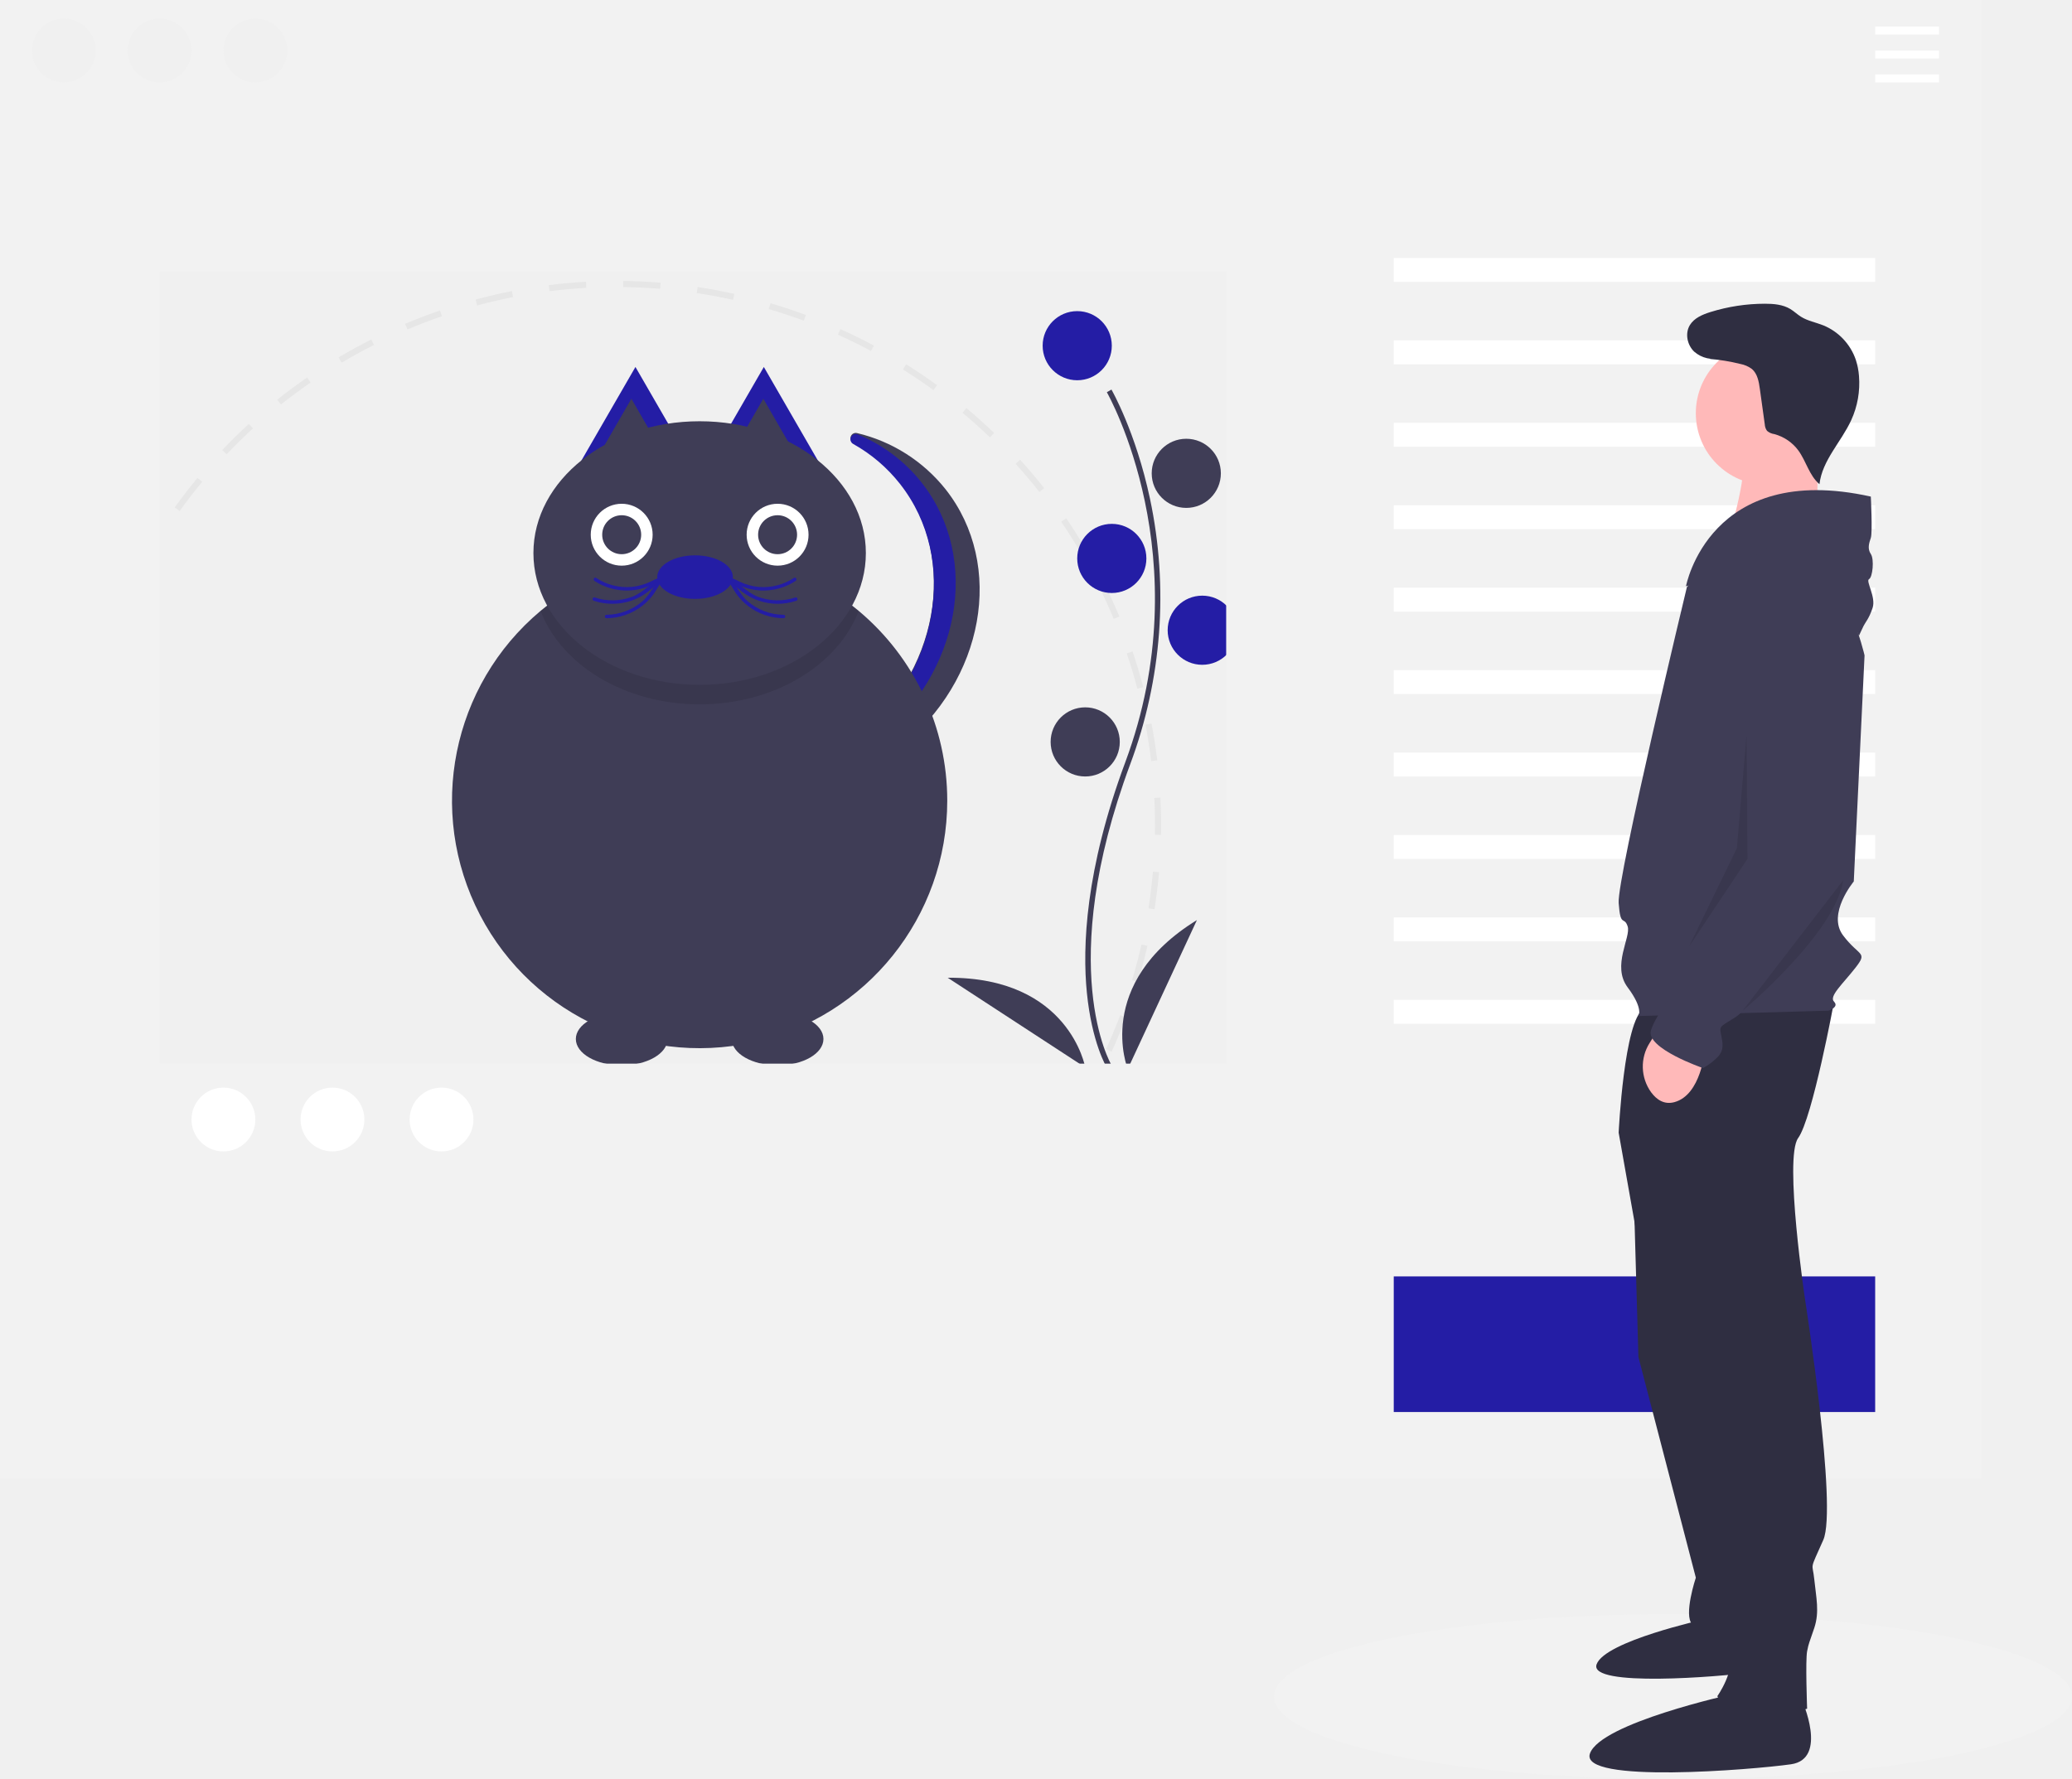
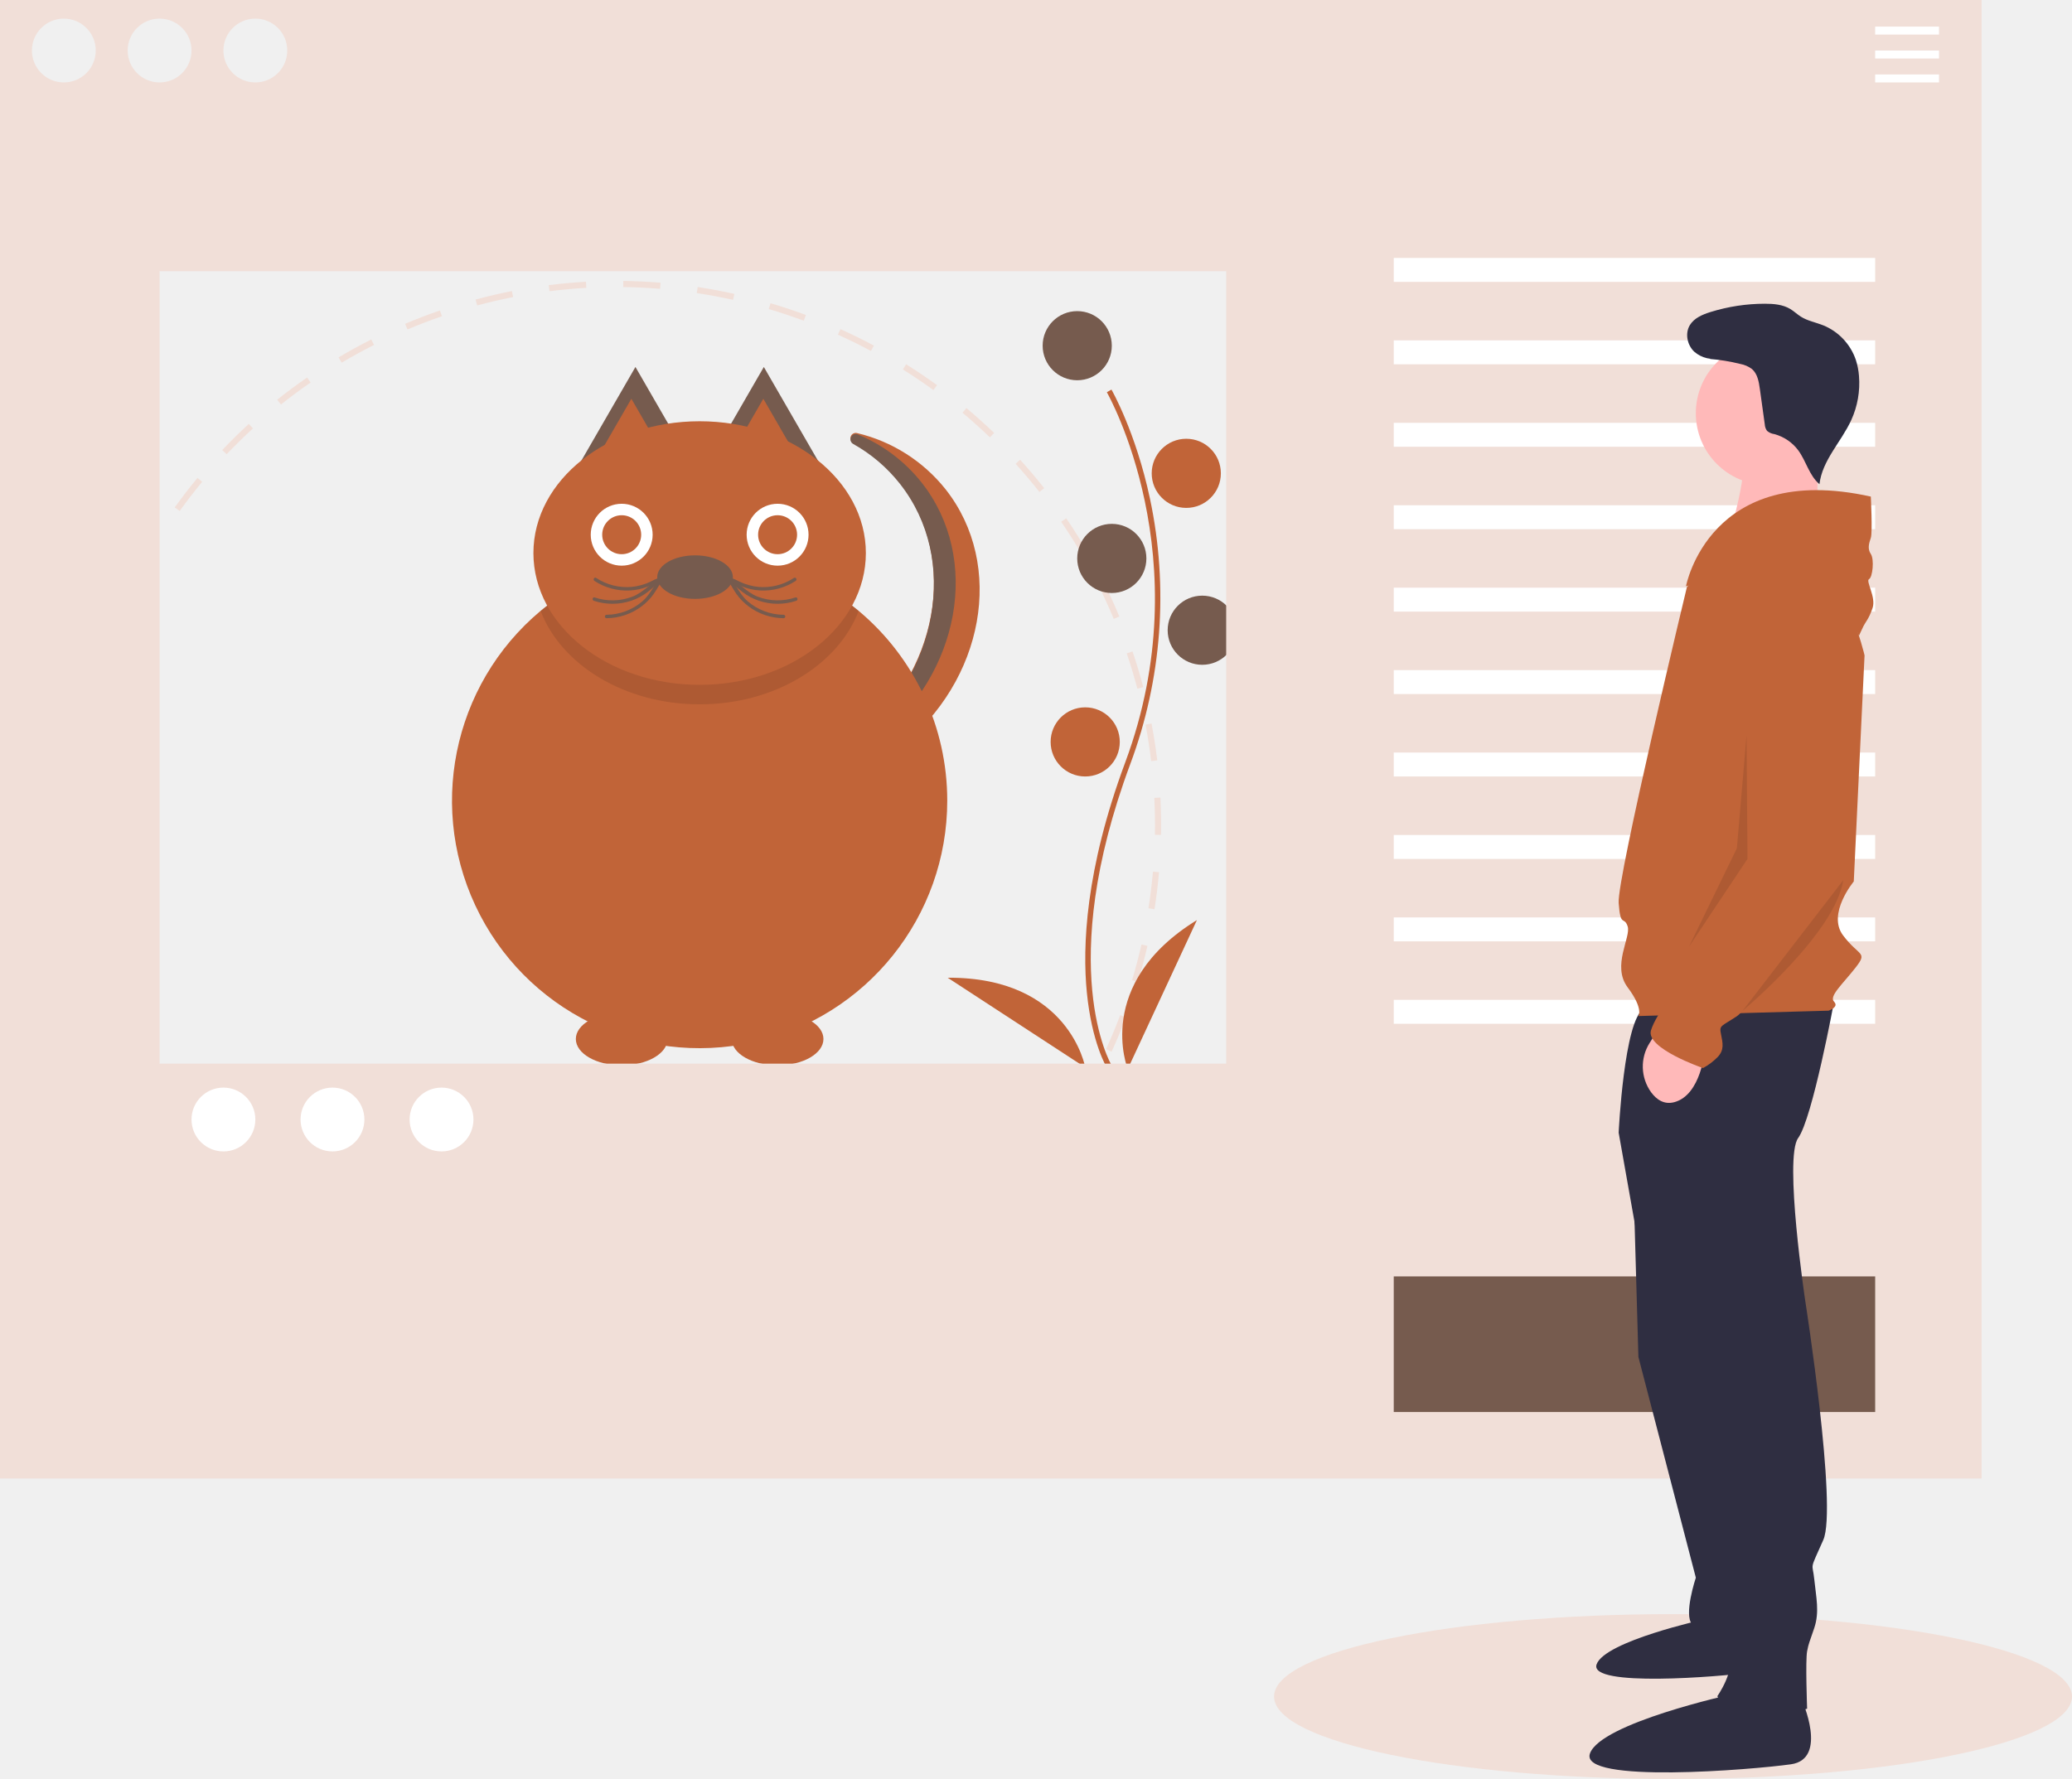
<svg xmlns="http://www.w3.org/2000/svg" width="779" height="669" viewBox="0 0 779 669" role="img" artist="Katerina Limpitsouni" source="https://undraw.co/">
-   <ellipse cx="629" cy="638" rx="150" ry="31" fill="#f2f2f2" />
-   <path d="M256.373,505.528c.894,2.083,1.84,4.189,2.811,6.258l-2.081.977c-.982-2.093-1.938-4.221-2.843-6.328Z" transform="translate(-210.5 -115.5)" fill="#e6e6e6" />
-   <path d="M627.6,338.876c1.313,2.798,2.574,5.649,3.749,8.475l-2.123.882c-1.759-4.231-3.704-8.494-5.756-12.619l2.059-1.024Q626.585,336.714,627.6,338.876ZM618.861,322.252l-1.985,1.162c-2.33-3.981-4.823-7.924-7.408-11.72l1.9-1.294C613.983,314.239,616.504,318.226,618.861,322.252ZM636.294,360.471c1.494,4.418,2.852,8.936,4.036,13.43l-2.223.585c-1.17-4.441-2.513-8.908-3.992-13.277Zm-33.213-61.383-1.808,1.422c-2.846-3.618-5.856-7.182-8.945-10.593l1.704-1.544C597.157,291.825,600.202,295.429,603.081,299.088Zm40.352,88.489c.873,4.571,1.597,9.234,2.152,13.859l-2.282.275c-.55-4.574-1.267-9.183-2.129-13.703ZM584.264,278.309l-1.593,1.658c-3.317-3.189-6.786-6.302-10.309-9.252l1.477-1.762C577.401,271.936,580.908,275.083,584.264,278.309Zm62.515,137.122c.235,4.662.31,9.385.222,14.04l-2.3-.043c.086-4.601.013-9.272-.22-13.881ZM562.792,260.333l-1.352,1.86c-3.725-2.704-7.589-5.314-11.485-7.755l1.221-1.95C555.117,254.958,559.024,257.597,562.792,260.333Zm83.465,183.155c-.407,4.647-.98,9.333-1.703,13.931l-2.271-.358c.715-4.545,1.282-9.179,1.685-13.774ZM539.049,245.457l-1.085,2.027c-4.059-2.173-8.244-4.232-12.44-6.121l.943-2.097C530.712,241.177,534.945,243.26,539.049,245.457ZM641.902,471.198c-1.035,4.538-2.241,9.101-3.584,13.563l-2.201-.663c1.328-4.412,2.52-8.924,3.544-13.412ZM513.491,233.947l-.799,2.156c-4.318-1.6-8.746-3.072-13.162-4.375l.651-2.206C504.648,230.84,509.125,232.329,513.491,233.947ZM633.818,498.046c-1.644,4.359-3.459,8.715-5.393,12.946l-2.091-.956c1.913-4.184,3.706-8.491,5.332-12.801ZM486.597,226.014l-.5,2.244c-4.49-.998-9.079-1.854-13.637-2.545l.345-2.273C477.414,224.138,482.055,225.005,486.597,226.014ZM622.164,523.539c-2.22,4.093-4.61,8.16-7.101,12.087l-1.942-1.232c2.464-3.883,4.827-7.904,7.023-11.952Zm-163.301-301.722-.187,2.291c-4.594-.376-9.258-.597-13.865-.656l.03-2.299C449.499,221.212,454.216,221.435,458.863,221.817ZM607.153,547.196c-2.756,3.749-5.678,7.449-8.683,10.998l-1.754-1.486c2.971-3.509,5.86-7.167,8.585-10.874ZM430.803,221.454l.13,2.295c-4.603.259-9.257.682-13.831,1.258l-.287-2.281C421.442,222.144,426.148,221.716,430.803,221.454ZM589.057,568.565c-3.247,3.339-6.653,6.606-10.12,9.711l-1.533-1.714c3.428-3.069,6.794-6.299,10.006-9.6ZM402.967,224.959l.444,2.257c-4.519.889-9.062,1.948-13.505,3.145l-.598-2.22C393.802,226.931,398.397,225.86,402.967,224.959ZM568.171,587.263c-3.674,2.858-7.496,5.625-11.359,8.224L555.528,593.579c3.82-2.57,7.598-5.306,11.23-8.131ZM375.903,232.253l.749,2.174c-4.346,1.498-8.702,3.167-12.947,4.962l-.895-2.118C367.102,235.456,371.507,233.768,375.903,232.253ZM544.915,602.912c-4.025,2.325-8.189,4.545-12.374,6.598l-1.012-2.065c4.139-2.03,8.256-4.226,12.236-6.525ZM351.119,245.218c-4.116,2.075-8.208,4.316-12.162,6.66l-1.172-1.977c3.999-2.371,8.137-4.636,12.299-6.736Zm-23.842,14.133c-3.795,2.618-7.543,5.397-11.138,8.26l-1.432-1.798c3.636-2.896,7.426-5.706,11.265-8.354Zm-21.679,17.268c-3.391,3.107-6.717,6.371-9.884,9.702L294.047,284.736c3.204-3.369,6.568-6.67,9.998-9.812ZM286.519,296.684c-2.936,3.548-5.783,7.241-8.463,10.974l-1.868-1.341c2.71-3.776,5.59-7.51,8.559-11.099Zm-16.155,22.505c-2.425,3.92-4.742,7.969-6.887,12.032l-2.033-1.073c2.169-4.11,4.512-8.205,6.964-12.169Zm-12.938,24.509c-1.867,4.207-3.613,8.534-5.189,12.861l-2.16-.787c1.594-4.376,3.36-8.751,5.247-13.007Zm-9.489,26.047c-1.279,4.43-2.421,8.956-3.393,13.451l-2.247-.486c.983-4.547,2.138-9.124,3.431-13.603ZM242.075,396.848c-.663,4.565-1.177,9.205-1.527,13.792l-2.293-.174c.354-4.639.873-9.332,1.545-13.949Zm-2.103,27.659c-.034,4.611.094,9.278.379,13.875l-2.295.142c-.288-4.648-.417-9.37-.384-14.034Zm1.714,27.693c.601,4.564,1.37,9.166,2.285,13.678l-2.253.457c-.925-4.564-1.703-9.218-2.311-13.834Zm5.507,27.165c1.223,4.434,2.616,8.886,4.142,13.234l-2.17.761c-1.543-4.397-2.952-8.9-4.188-13.383Z" transform="translate(-210.5 -115.5)" fill="#e6e6e6" />
-   <path d="M518.566,613.259l.868,2.129c-2.15.876-4.325,1.72-6.466,2.51l-.795-2.157C514.289,614.961,516.44,614.126,518.566,613.259Z" transform="translate(-210.5 -115.5)" fill="#e6e6e6" />
-   <path d="M626.646,517.021c-.229-.375-5.641-9.41-7.517-28.172-1.721-17.213-.614-46.227,14.433-86.698,28.506-76.671-6.569-138.533-6.928-139.149l1.73-1.004c.091.156,9.142,15.929,14.488,41.044a179.061,179.061,0,0,1-7.416,99.807c-28.457,76.54-7.301,112.773-7.084,113.131Z" transform="translate(-210.5 -115.5)" fill="#3f3d56" />
-   <circle cx="405" cy="130" r="13" fill="#241da5" />
-   <circle cx="446" cy="178" r="13" fill="#3f3d56" />
-   <circle cx="418" cy="210" r="13" fill="#241da5" />
-   <circle cx="452" cy="237" r="13" fill="#241da5" />
-   <circle cx="408" cy="279" r="13" fill="#3f3d56" />
-   <path d="M634.5,517.5s-13-32,26-56Z" transform="translate(-210.5 -115.5)" fill="#3f3d56" />
-   <path d="M618.512,516.92s-5.916-34.029-51.709-33.738Z" transform="translate(-210.5 -115.5)" fill="#3f3d56" />
-   <path d="M532.691,278.353a1.985,1.985,0,0,0-1.414,3.671,58.907,58.907,0,0,1,17.563,14.984c22.42,28.458,14.592,72.014-17.485,97.285a79.022,79.022,0,0,1-50.259,17.364c21.538,6.069,46.961,1.294,67.448-14.846,32.077-25.271,39.905-68.826,17.485-97.285A60.314,60.314,0,0,0,532.691,278.353Z" transform="translate(-210.5 -115.5)" fill="#3f3d56" />
-   <path d="M548.84,297.439c22.42,28.458,14.592,72.014-17.485,97.285A80.156,80.156,0,0,1,490.522,411.669a79.173,79.173,0,0,0,49.021-17.376c32.077-25.271,39.905-68.826,17.485-97.285a59.375,59.375,0,0,0-24.2-18.187l-.148-.037a1.983,1.983,0,0,0-1.401,3.672A58.907,58.907,0,0,1,548.84,297.439Z" transform="translate(-210.5 -115.5)" fill="#241da5" />
-   <polygon points="238.906 138 252.14 160.922 265.374 183.844 238.906 183.844 212.438 183.844 225.672 160.922 238.906 138" fill="#241da5" />
-   <polygon points="287.176 138 300.411 160.922 313.645 183.844 287.176 183.844 260.708 183.844 273.942 160.922 287.176 138" fill="#241da5" />
-   <polygon points="237.376 149.956 245.541 164.099 253.706 178.241 237.376 178.241 221.045 178.241 229.21 164.099 237.376 149.956" fill="#3f3d56" />
-   <polygon points="286.983 149.956 295.148 164.099 303.313 178.241 286.983 178.241 270.653 178.241 278.818 164.099 286.983 149.956" fill="#3f3d56" />
-   <path d="M566.634,416.572A93.096,93.096,0,1,1,533.345,345.231,93.095,93.095,0,0,1,566.634,416.572Z" transform="translate(-210.5 -115.5)" fill="#3f3d56" />
+   <ellipse cx="629" cy="638" rx="150" ry="31" fill="#F1DFD8" />
+   <path d="M256.373,505.528c.894,2.083,1.84,4.189,2.811,6.258l-2.081.977c-.982-2.093-1.938-4.221-2.843-6.328Z" transform="translate(-210.5 -115.5)" fill="#F1DFD8" />
+   <path d="M627.6,338.876c1.313,2.798,2.574,5.649,3.749,8.475l-2.123.882c-1.759-4.231-3.704-8.494-5.756-12.619l2.059-1.024Q626.585,336.714,627.6,338.876ZM618.861,322.252l-1.985,1.162c-2.33-3.981-4.823-7.924-7.408-11.72l1.9-1.294C613.983,314.239,616.504,318.226,618.861,322.252ZM636.294,360.471c1.494,4.418,2.852,8.936,4.036,13.43l-2.223.585c-1.17-4.441-2.513-8.908-3.992-13.277Zm-33.213-61.383-1.808,1.422c-2.846-3.618-5.856-7.182-8.945-10.593l1.704-1.544C597.157,291.825,600.202,295.429,603.081,299.088Zm40.352,88.489c.873,4.571,1.597,9.234,2.152,13.859l-2.282.275c-.55-4.574-1.267-9.183-2.129-13.703ZM584.264,278.309l-1.593,1.658c-3.317-3.189-6.786-6.302-10.309-9.252l1.477-1.762C577.401,271.936,580.908,275.083,584.264,278.309Zm62.515,137.122c.235,4.662.31,9.385.222,14.04l-2.3-.043c.086-4.601.013-9.272-.22-13.881ZM562.792,260.333l-1.352,1.86c-3.725-2.704-7.589-5.314-11.485-7.755l1.221-1.95C555.117,254.958,559.024,257.597,562.792,260.333Zm83.465,183.155c-.407,4.647-.98,9.333-1.703,13.931l-2.271-.358c.715-4.545,1.282-9.179,1.685-13.774ZM539.049,245.457l-1.085,2.027c-4.059-2.173-8.244-4.232-12.44-6.121l.943-2.097C530.712,241.177,534.945,243.26,539.049,245.457ZM641.902,471.198c-1.035,4.538-2.241,9.101-3.584,13.563l-2.201-.663c1.328-4.412,2.52-8.924,3.544-13.412ZM513.491,233.947l-.799,2.156c-4.318-1.6-8.746-3.072-13.162-4.375l.651-2.206C504.648,230.84,509.125,232.329,513.491,233.947ZM633.818,498.046c-1.644,4.359-3.459,8.715-5.393,12.946l-2.091-.956c1.913-4.184,3.706-8.491,5.332-12.801ZM486.597,226.014l-.5,2.244c-4.49-.998-9.079-1.854-13.637-2.545l.345-2.273C477.414,224.138,482.055,225.005,486.597,226.014ZM622.164,523.539c-2.22,4.093-4.61,8.16-7.101,12.087l-1.942-1.232c2.464-3.883,4.827-7.904,7.023-11.952Zm-163.301-301.722-.187,2.291c-4.594-.376-9.258-.597-13.865-.656l.03-2.299C449.499,221.212,454.216,221.435,458.863,221.817ZM607.153,547.196c-2.756,3.749-5.678,7.449-8.683,10.998l-1.754-1.486c2.971-3.509,5.86-7.167,8.585-10.874ZM430.803,221.454l.13,2.295c-4.603.259-9.257.682-13.831,1.258l-.287-2.281C421.442,222.144,426.148,221.716,430.803,221.454ZM589.057,568.565c-3.247,3.339-6.653,6.606-10.12,9.711l-1.533-1.714c3.428-3.069,6.794-6.299,10.006-9.6ZM402.967,224.959l.444,2.257c-4.519.889-9.062,1.948-13.505,3.145l-.598-2.22C393.802,226.931,398.397,225.86,402.967,224.959ZM568.171,587.263c-3.674,2.858-7.496,5.625-11.359,8.224L555.528,593.579c3.82-2.57,7.598-5.306,11.23-8.131ZM375.903,232.253l.749,2.174c-4.346,1.498-8.702,3.167-12.947,4.962l-.895-2.118C367.102,235.456,371.507,233.768,375.903,232.253ZM544.915,602.912c-4.025,2.325-8.189,4.545-12.374,6.598l-1.012-2.065c4.139-2.03,8.256-4.226,12.236-6.525ZM351.119,245.218c-4.116,2.075-8.208,4.316-12.162,6.66l-1.172-1.977c3.999-2.371,8.137-4.636,12.299-6.736Zm-23.842,14.133c-3.795,2.618-7.543,5.397-11.138,8.26l-1.432-1.798c3.636-2.896,7.426-5.706,11.265-8.354Zm-21.679,17.268c-3.391,3.107-6.717,6.371-9.884,9.702L294.047,284.736c3.204-3.369,6.568-6.67,9.998-9.812ZM286.519,296.684c-2.936,3.548-5.783,7.241-8.463,10.974l-1.868-1.341c2.71-3.776,5.59-7.51,8.559-11.099Zm-16.155,22.505c-2.425,3.92-4.742,7.969-6.887,12.032l-2.033-1.073c2.169-4.11,4.512-8.205,6.964-12.169Zm-12.938,24.509c-1.867,4.207-3.613,8.534-5.189,12.861l-2.16-.787c1.594-4.376,3.36-8.751,5.247-13.007Zm-9.489,26.047c-1.279,4.43-2.421,8.956-3.393,13.451l-2.247-.486c.983-4.547,2.138-9.124,3.431-13.603ZM242.075,396.848c-.663,4.565-1.177,9.205-1.527,13.792l-2.293-.174c.354-4.639.873-9.332,1.545-13.949Zm-2.103,27.659c-.034,4.611.094,9.278.379,13.875l-2.295.142c-.288-4.648-.417-9.37-.384-14.034Zm1.714,27.693c.601,4.564,1.37,9.166,2.285,13.678l-2.253.457c-.925-4.564-1.703-9.218-2.311-13.834Zm5.507,27.165c1.223,4.434,2.616,8.886,4.142,13.234l-2.17.761c-1.543-4.397-2.952-8.9-4.188-13.383Z" transform="translate(-210.5 -115.5)" fill="#F1DFD8" />
+   <path d="M518.566,613.259l.868,2.129c-2.15.876-4.325,1.72-6.466,2.51l-.795-2.157C514.289,614.961,516.44,614.126,518.566,613.259Z" transform="translate(-210.5 -115.5)" fill="#F1DFD8" />
+   <path d="M626.646,517.021c-.229-.375-5.641-9.41-7.517-28.172-1.721-17.213-.614-46.227,14.433-86.698,28.506-76.671-6.569-138.533-6.928-139.149l1.73-1.004c.091.156,9.142,15.929,14.488,41.044a179.061,179.061,0,0,1-7.416,99.807c-28.457,76.54-7.301,112.773-7.084,113.131Z" transform="translate(-210.5 -115.5)" fill="#C16438" />
+   <circle cx="405" cy="130" r="13" fill="#765B4E" />
+   <circle cx="446" cy="178" r="13" fill="#C16438" />
+   <circle cx="418" cy="210" r="13" fill="#765B4E" />
+   <circle cx="452" cy="237" r="13" fill="#765B4E" />
+   <circle cx="408" cy="279" r="13" fill="#C16438" />
+   <path d="M634.5,517.5s-13-32,26-56Z" transform="translate(-210.5 -115.5)" fill="#C16438" />
+   <path d="M618.512,516.92s-5.916-34.029-51.709-33.738Z" transform="translate(-210.5 -115.5)" fill="#C16438" />
+   <path d="M532.691,278.353a1.985,1.985,0,0,0-1.414,3.671,58.907,58.907,0,0,1,17.563,14.984c22.42,28.458,14.592,72.014-17.485,97.285a79.022,79.022,0,0,1-50.259,17.364c21.538,6.069,46.961,1.294,67.448-14.846,32.077-25.271,39.905-68.826,17.485-97.285A60.314,60.314,0,0,0,532.691,278.353Z" transform="translate(-210.5 -115.5)" fill="#C16438" />
+   <path d="M548.84,297.439c22.42,28.458,14.592,72.014-17.485,97.285A80.156,80.156,0,0,1,490.522,411.669a79.173,79.173,0,0,0,49.021-17.376c32.077-25.271,39.905-68.826,17.485-97.285a59.375,59.375,0,0,0-24.2-18.187l-.148-.037a1.983,1.983,0,0,0-1.401,3.672A58.907,58.907,0,0,1,548.84,297.439Z" transform="translate(-210.5 -115.5)" fill="#765B4E" />
+   <polygon points="238.906 138 252.14 160.922 265.374 183.844 238.906 183.844 212.438 183.844 225.672 160.922 238.906 138" fill="#765B4E" />
+   <polygon points="287.176 138 300.411 160.922 313.645 183.844 287.176 183.844 260.708 183.844 273.942 160.922 287.176 138" fill="#765B4E" />
+   <polygon points="237.376 149.956 245.541 164.099 253.706 178.241 237.376 178.241 221.045 178.241 229.21 164.099 237.376 149.956" fill="#C16438" />
+   <polygon points="286.983 149.956 295.148 164.099 303.313 178.241 286.983 178.241 270.653 178.241 278.818 164.099 286.983 149.956" fill="#C16438" />
+   <path d="M566.634,416.572A93.096,93.096,0,1,1,533.345,345.231,93.095,93.095,0,0,1,566.634,416.572Z" transform="translate(-210.5 -115.5)" fill="#C16438" />
  <path d="M533.345,345.231c-7.788,20.338-31.617,35.138-59.803,35.138s-52.015-14.8-59.803-35.138a93.086,93.086,0,0,1,119.607,0Z" transform="translate(-210.5 -115.5)" opacity="0.1" />
-   <ellipse cx="263.041" cy="207.979" rx="62.493" ry="49.563" fill="#3f3d56" />
+   <ellipse cx="263.041" cy="207.979" rx="62.493" ry="49.563" fill="#C16438" />
  <circle cx="233.734" cy="201.083" r="11.637" fill="#fff" />
  <circle cx="292.348" cy="201.083" r="11.637" fill="#fff" />
-   <circle cx="233.734" cy="201.083" r="7.327" fill="#3f3d56" />
-   <circle cx="292.348" cy="201.083" r="7.327" fill="#3f3d56" />
-   <circle cx="249.972" cy="217.457" r="2.155" fill="#241da5" />
-   <path d="M459.644,332.41c-4.227,1.919-7.026,5.826-11.468,7.506a21.02,21.02,0,0,1-14.085.262c-.792-.262-1.131.986-.344,1.247a22.211,22.211,0,0,0,14.143-.035,21.396,21.396,0,0,0,6.029-3.203c2.117-1.607,3.921-3.545,6.377-4.66.757-.343.1-1.458-.653-1.116Z" transform="translate(-210.5 -115.5)" fill="#241da5" />
-   <path d="M461.328,331.861a24.591,24.591,0,0,0-6.193,2.341,21.236,21.236,0,0,1-7.141,2.009,20.982,20.982,0,0,1-13.355-3.38c-.699-.456-1.347.663-.653,1.116a22.17,22.17,0,0,0,13.341,3.605,21.205,21.205,0,0,0,6.677-1.447c2.57-1.025,4.904-2.521,7.668-2.997.818-.141.471-1.387-.344-1.247Z" transform="translate(-210.5 -115.5)" fill="#241da5" />
-   <path d="M460.173,331.023c-3.291,3.106-4.659,7.592-8.149,10.598a20.961,20.961,0,0,1-13.495,5.071.647.647,0,0,0,0,1.293A22.2,22.2,0,0,0,451.804,343.456a21.345,21.345,0,0,0,4.497-4.639c1.627-2.303,2.705-4.916,4.787-6.881.606-.572-.309-1.485-.914-.914Z" transform="translate(-210.5 -115.5)" fill="#241da5" />
-   <circle cx="272.663" cy="217.457" r="2.155" fill="#241da5" />
-   <path d="M483.338,333.527c2.429,1.103,4.225,3.009,6.312,4.609a21.476,21.476,0,0,0,6.094,3.254,22.163,22.163,0,0,0,14.143.035c.786-.26.449-1.509-.344-1.247a21.014,21.014,0,0,1-14.085-.262c-4.442-1.682-7.239-5.586-11.468-7.506-.752-.341-1.41.773-.653,1.116Z" transform="translate(-210.5 -115.5)" fill="#241da5" />
-   <path d="M481.963,333.108c2.656.457,4.901,1.858,7.357,2.873a21.401,21.401,0,0,0,6.988,1.572,22.169,22.169,0,0,0,13.341-3.605c.694-.453.047-1.573-.653-1.116a20.91,20.91,0,0,1-13.355,3.38,21.54,21.54,0,0,1-7.141-2.009,24.727,24.727,0,0,0-6.193-2.341c-.814-.14-1.163,1.106-.344,1.247Z" transform="translate(-210.5 -115.5)" fill="#241da5" />
-   <path d="M482.547,331.937c2.079,1.963,3.158,4.581,4.787,6.881a21.417,21.417,0,0,0,4.497,4.639,22.201,22.201,0,0,0,13.276,4.528.647.647,0,0,0,0-1.293,20.898,20.898,0,0,1-13.495-5.071c-3.476-3.018-4.859-7.493-8.149-10.598-.605-.571-1.521.342-.914.914Z" transform="translate(-210.5 -115.5)" fill="#241da5" />
-   <ellipse cx="233.734" cy="390.717" rx="17.239" ry="9.913" fill="#3f3d56" />
-   <ellipse cx="292.348" cy="390.717" rx="17.239" ry="9.913" fill="#3f3d56" />
-   <ellipse cx="261.317" cy="217.03" rx="14.222" ry="8.189" fill="#241da5" />
-   <path d="M210.5,115.5v556h745v-556Zm96,7a12,12,0,1,1-12,12A12,12,0,0,1,306.5,122.5Zm-72,24a12,12,0,1,1,12-12A12,12,0,0,1,234.5,146.5Zm24-12a12,12,0,1,1,12,12A12,12,0,0,1,258.5,134.5Zm413,381h-401v-298h401Z" transform="translate(-210.5 -115.5)" fill="#f2f2f2" />
+   <circle cx="233.734" cy="201.083" r="7.327" fill="#C16438" />
+   <circle cx="292.348" cy="201.083" r="7.327" fill="#C16438" />
+   <circle cx="249.972" cy="217.457" r="2.155" fill="#765B4E" />
+   <path d="M459.644,332.41c-4.227,1.919-7.026,5.826-11.468,7.506a21.02,21.02,0,0,1-14.085.262c-.792-.262-1.131.986-.344,1.247a22.211,22.211,0,0,0,14.143-.035,21.396,21.396,0,0,0,6.029-3.203c2.117-1.607,3.921-3.545,6.377-4.66.757-.343.1-1.458-.653-1.116Z" transform="translate(-210.5 -115.5)" fill="#765B4E" />
+   <path d="M461.328,331.861a24.591,24.591,0,0,0-6.193,2.341,21.236,21.236,0,0,1-7.141,2.009,20.982,20.982,0,0,1-13.355-3.38c-.699-.456-1.347.663-.653,1.116a22.17,22.17,0,0,0,13.341,3.605,21.205,21.205,0,0,0,6.677-1.447c2.57-1.025,4.904-2.521,7.668-2.997.818-.141.471-1.387-.344-1.247Z" transform="translate(-210.5 -115.5)" fill="#765B4E" />
+   <path d="M460.173,331.023c-3.291,3.106-4.659,7.592-8.149,10.598a20.961,20.961,0,0,1-13.495,5.071.647.647,0,0,0,0,1.293A22.2,22.2,0,0,0,451.804,343.456a21.345,21.345,0,0,0,4.497-4.639c1.627-2.303,2.705-4.916,4.787-6.881.606-.572-.309-1.485-.914-.914Z" transform="translate(-210.5 -115.5)" fill="#765B4E" />
+   <circle cx="272.663" cy="217.457" r="2.155" fill="#765B4E" />
+   <path d="M483.338,333.527c2.429,1.103,4.225,3.009,6.312,4.609a21.476,21.476,0,0,0,6.094,3.254,22.163,22.163,0,0,0,14.143.035c.786-.26.449-1.509-.344-1.247a21.014,21.014,0,0,1-14.085-.262c-4.442-1.682-7.239-5.586-11.468-7.506-.752-.341-1.41.773-.653,1.116Z" transform="translate(-210.5 -115.5)" fill="#765B4E" />
+   <path d="M481.963,333.108c2.656.457,4.901,1.858,7.357,2.873a21.401,21.401,0,0,0,6.988,1.572,22.169,22.169,0,0,0,13.341-3.605c.694-.453.047-1.573-.653-1.116a20.91,20.91,0,0,1-13.355,3.38,21.54,21.54,0,0,1-7.141-2.009,24.727,24.727,0,0,0-6.193-2.341c-.814-.14-1.163,1.106-.344,1.247Z" transform="translate(-210.5 -115.5)" fill="#765B4E" />
+   <path d="M482.547,331.937c2.079,1.963,3.158,4.581,4.787,6.881a21.417,21.417,0,0,0,4.497,4.639,22.201,22.201,0,0,0,13.276,4.528.647.647,0,0,0,0-1.293,20.898,20.898,0,0,1-13.495-5.071c-3.476-3.018-4.859-7.493-8.149-10.598-.605-.571-1.521.342-.914.914Z" transform="translate(-210.5 -115.5)" fill="#765B4E" />
+   <ellipse cx="233.734" cy="390.717" rx="17.239" ry="9.913" fill="#C16438" />
+   <ellipse cx="292.348" cy="390.717" rx="17.239" ry="9.913" fill="#C16438" />
+   <ellipse cx="261.317" cy="217.03" rx="14.222" ry="8.189" fill="#765B4E" />
+   <path d="M210.5,115.5v556h745v-556Zm96,7a12,12,0,1,1-12,12A12,12,0,0,1,306.5,122.5Zm-72,24a12,12,0,1,1,12-12A12,12,0,0,1,234.5,146.5Zm24-12a12,12,0,1,1,12,12A12,12,0,0,1,258.5,134.5Zm413,381h-401v-298h401Z" transform="translate(-210.5 -115.5)" fill="#F1DFD8" />
  <rect x="705" y="10" width="24" height="3" fill="#fff" />
  <rect x="705" y="19" width="24" height="3" fill="#fff" />
  <rect x="705" y="28" width="24" height="3" fill="#fff" />
  <rect x="524" y="97" width="181" height="9" fill="#fff" />
  <rect x="524" y="128" width="181" height="9" fill="#fff" />
  <rect x="524" y="159" width="181" height="9" fill="#fff" />
  <rect x="524" y="190" width="181" height="9" fill="#fff" />
  <rect x="524" y="221" width="181" height="9" fill="#fff" />
  <rect x="524" y="252" width="181" height="9" fill="#fff" />
  <rect x="524" y="283" width="181" height="9" fill="#fff" />
  <rect x="524" y="314" width="181" height="9" fill="#fff" />
  <rect x="524" y="345" width="181" height="9" fill="#fff" />
  <rect x="524" y="376" width="181" height="9" fill="#fff" />
  <circle cx="84" cy="421" r="12" fill="#fff" />
  <circle cx="125" cy="421" r="12" fill="#fff" />
  <circle cx="166" cy="421" r="12" fill="#fff" />
-   <rect x="524" y="480" width="181" height="51" fill="#241da5" />
+   <rect x="524" y="480" width="181" height="51" fill="#765B4E" />
  <path d="M824.459,554.946l2.024,70.851,21.593,82.997s-4.723,14.17-1.35,17.544,18.894,9.447,18.894,9.447L852.8,558.995Z" transform="translate(-210.5 -115.5)" fill="#2f2e41" />
  <path d="M871.339,725.993s7.7,16.941-3.08,18.481-60.576,5.647-57.496-3.08,40.555-16.941,40.555-16.941Z" transform="translate(-210.5 -115.5)" fill="#2f2e41" />
  <path d="M900.034,492.192s-8.097,43.86-13.495,51.283,2.699,61.404,2.699,61.404,12.146,77.599,6.748,89.745-4.049,8.097-3.374,14.845,2.024,12.146,0,18.219-2.024,5.398-2.699,8.772,0,21.593,0,21.593-29.015,10.122-33.739-4.723c0,0,6.748-9.447,4.723-16.869a89.865,89.865,0,0,1-3.374-22.942V699.348l-31.04-116.061-7.423-41.836s2.024-42.511,9.447-46.559S900.034,492.192,900.034,492.192Z" transform="translate(-210.5 -115.5)" fill="#2f2e41" />
  <path d="M887.888,754.679s10.122,22.268-4.049,24.292-79.623,7.423-75.575-4.049S861.572,752.655,861.572,752.655Z" transform="translate(-210.5 -115.5)" fill="#2f2e41" />
  <circle cx="664.56" cy="155.395" r="26.991" fill="#ffb9b9" />
  <path d="M894.027,282.822l-.502,34.469-33.091.112s8.398-26.983,4.637-32.626S894.027,282.822,894.027,282.822Z" transform="translate(-210.5 -115.5)" fill="#ffb9b9" />
-   <path d="M844.703,336.32s23.617-30.365,41.836-17.544,24.967,43.185,24.967,43.185l-4.049,85.021s-10.122,12.146-4.049,20.243,9.447,6.073,4.723,12.146-10.122,10.796-8.097,12.821-2.024,3.374-2.024,3.374l-71.526,2.024s2.024-2.699-4.049-10.796,1.35-18.894,0-22.942-2.699.675-3.374-8.772S844.703,336.32,844.703,336.32Z" transform="translate(-210.5 -115.5)" fill="#3f3d56" />
+   <path d="M844.703,336.32s23.617-30.365,41.836-17.544,24.967,43.185,24.967,43.185l-4.049,85.021s-10.122,12.146-4.049,20.243,9.447,6.073,4.723,12.146-10.122,10.796-8.097,12.821-2.024,3.374-2.024,3.374l-71.526,2.024s2.024-2.699-4.049-10.796,1.35-18.894,0-22.942-2.699.675-3.374-8.772S844.703,336.32,844.703,336.32Z" transform="translate(-210.5 -115.5)" fill="#C16438" />
  <path d="M851.45,510.411s-1.35,16.869-11.471,19.568c-3.796,1.012-6.642-.917-8.718-3.724a16.571,16.571,0,0,1-.53-18.592l2.5-4Z" transform="translate(-210.5 -115.5)" fill="#ffb9b9" />
-   <path d="M913.867,302.244s.675,13.495,0,15.52-1.35,4.049,0,6.073.675,8.772-.675,9.447,2.699,6.748,1.35,10.796-2.699,5.398-3.374,6.748-1.762,3.767-1.762,3.767-19.831-42.23-36.026-32.108-29.015,13.495-29.015,13.495S853.137,288.748,913.867,302.244Z" transform="translate(-210.5 -115.5)" fill="#3f3d56" />
-   <path d="M884.514,333.621s21.593,2.024,20.243,30.365,2.024,72.876,2.024,72.876-37.113,56.681-43.185,60.73-6.748,3.374-6.073,6.748,1.35,6.073-1.35,8.772a23.3,23.3,0,0,1-5.398,4.049s-21.593-7.423-19.568-14.17,11.471-17.544,11.471-17.544,16.195-26.316,16.869-30.365.675-3.374,2.699-5.398,7.423-10.122,7.423-14.17V422.691l-5.657-68.514a19.862,19.862,0,0,1,5.268-15.382C872.491,335.435,877.345,332.76,884.514,333.621Z" transform="translate(-210.5 -115.5)" fill="#3f3d56" />
+   <path d="M913.867,302.244s.675,13.495,0,15.52-1.35,4.049,0,6.073.675,8.772-.675,9.447,2.699,6.748,1.35,10.796-2.699,5.398-3.374,6.748-1.762,3.767-1.762,3.767-19.831-42.23-36.026-32.108-29.015,13.495-29.015,13.495S853.137,288.748,913.867,302.244Z" transform="translate(-210.5 -115.5)" fill="#C16438" />
+   <path d="M884.514,333.621s21.593,2.024,20.243,30.365,2.024,72.876,2.024,72.876-37.113,56.681-43.185,60.73-6.748,3.374-6.073,6.748,1.35,6.073-1.35,8.772a23.3,23.3,0,0,1-5.398,4.049s-21.593-7.423-19.568-14.17,11.471-17.544,11.471-17.544,16.195-26.316,16.869-30.365.675-3.374,2.699-5.398,7.423-10.122,7.423-14.17V422.691l-5.657-68.514a19.862,19.862,0,0,1,5.268-15.382C872.491,335.435,877.345,332.76,884.514,333.621Z" transform="translate(-210.5 -115.5)" fill="#C16438" />
  <path d="M857.654,250.08a10.998,10.998,0,0,1-10.191-2.333c-2.638-2.506-3.524-6.849-1.647-9.966,1.621-2.692,4.773-4.008,7.772-4.944a68.809,68.809,0,0,1,20.436-3.117c3.304-.001,6.754.281,9.581,1.99,1.399.846,2.584,2.008,3.967,2.879,2.543,1.603,5.597,2.135,8.389,3.248a21.52,21.52,0,0,1,12.264,12.988,25.931,25.931,0,0,1,1.192,6.1,33.425,33.425,0,0,1-2.916,16.568c-3.765,8.21-10.931,15.113-11.944,24.088-3.858-3.238-4.988-8.67-7.976-12.725a16.498,16.498,0,0,0-9.007-6.113,5.244,5.244,0,0,1-2.727-1.219,4.519,4.519,0,0,1-.854-2.458l-1.852-13.334c-.377-2.714-.886-5.679-2.968-7.46A10.555,10.555,0,0,0,864.75,252.353a71.317,71.317,0,0,0-11.542-1.882" transform="translate(-210.5 -115.5)" fill="#2f2e41" />
  <path d="M903.5,446.5l-37.879,49.157S900.5,466.5,903.5,446.5Z" transform="translate(-210.5 -115.5)" opacity="0.1" />
  <polygon points="656.641 276.575 657 323 635 356 653 319 656.641 276.575" opacity="0.1" />
</svg>
